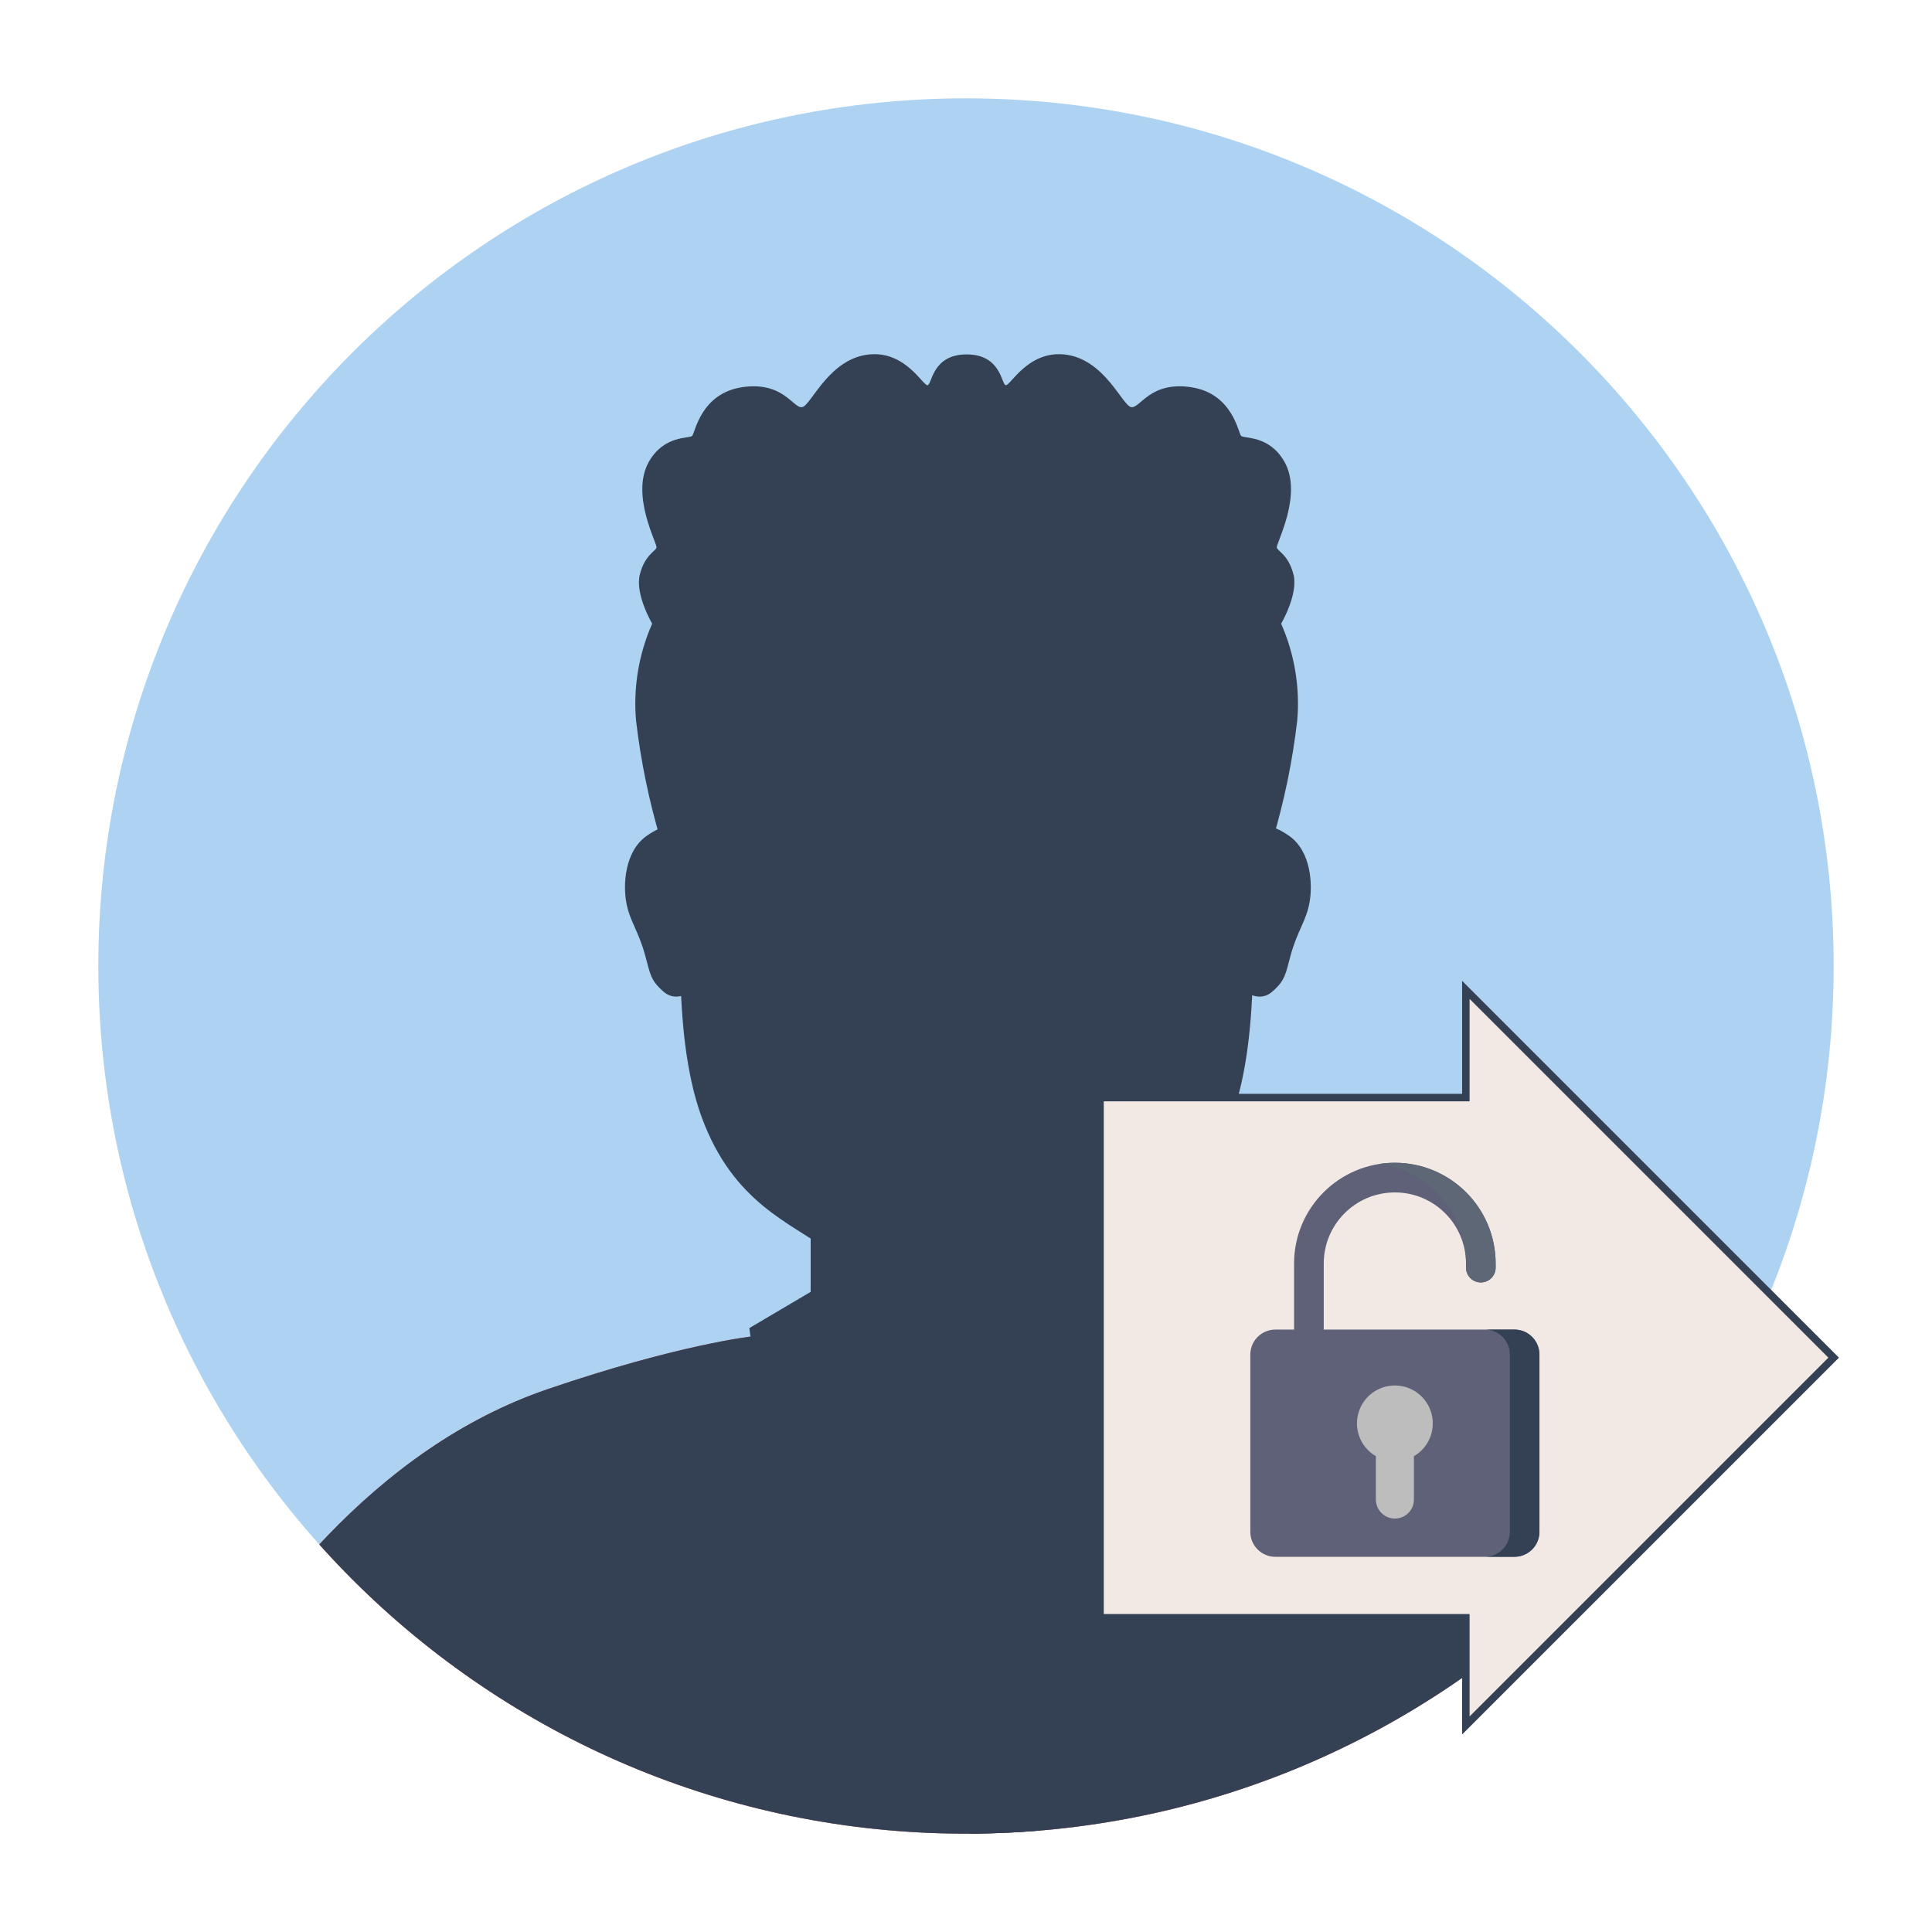
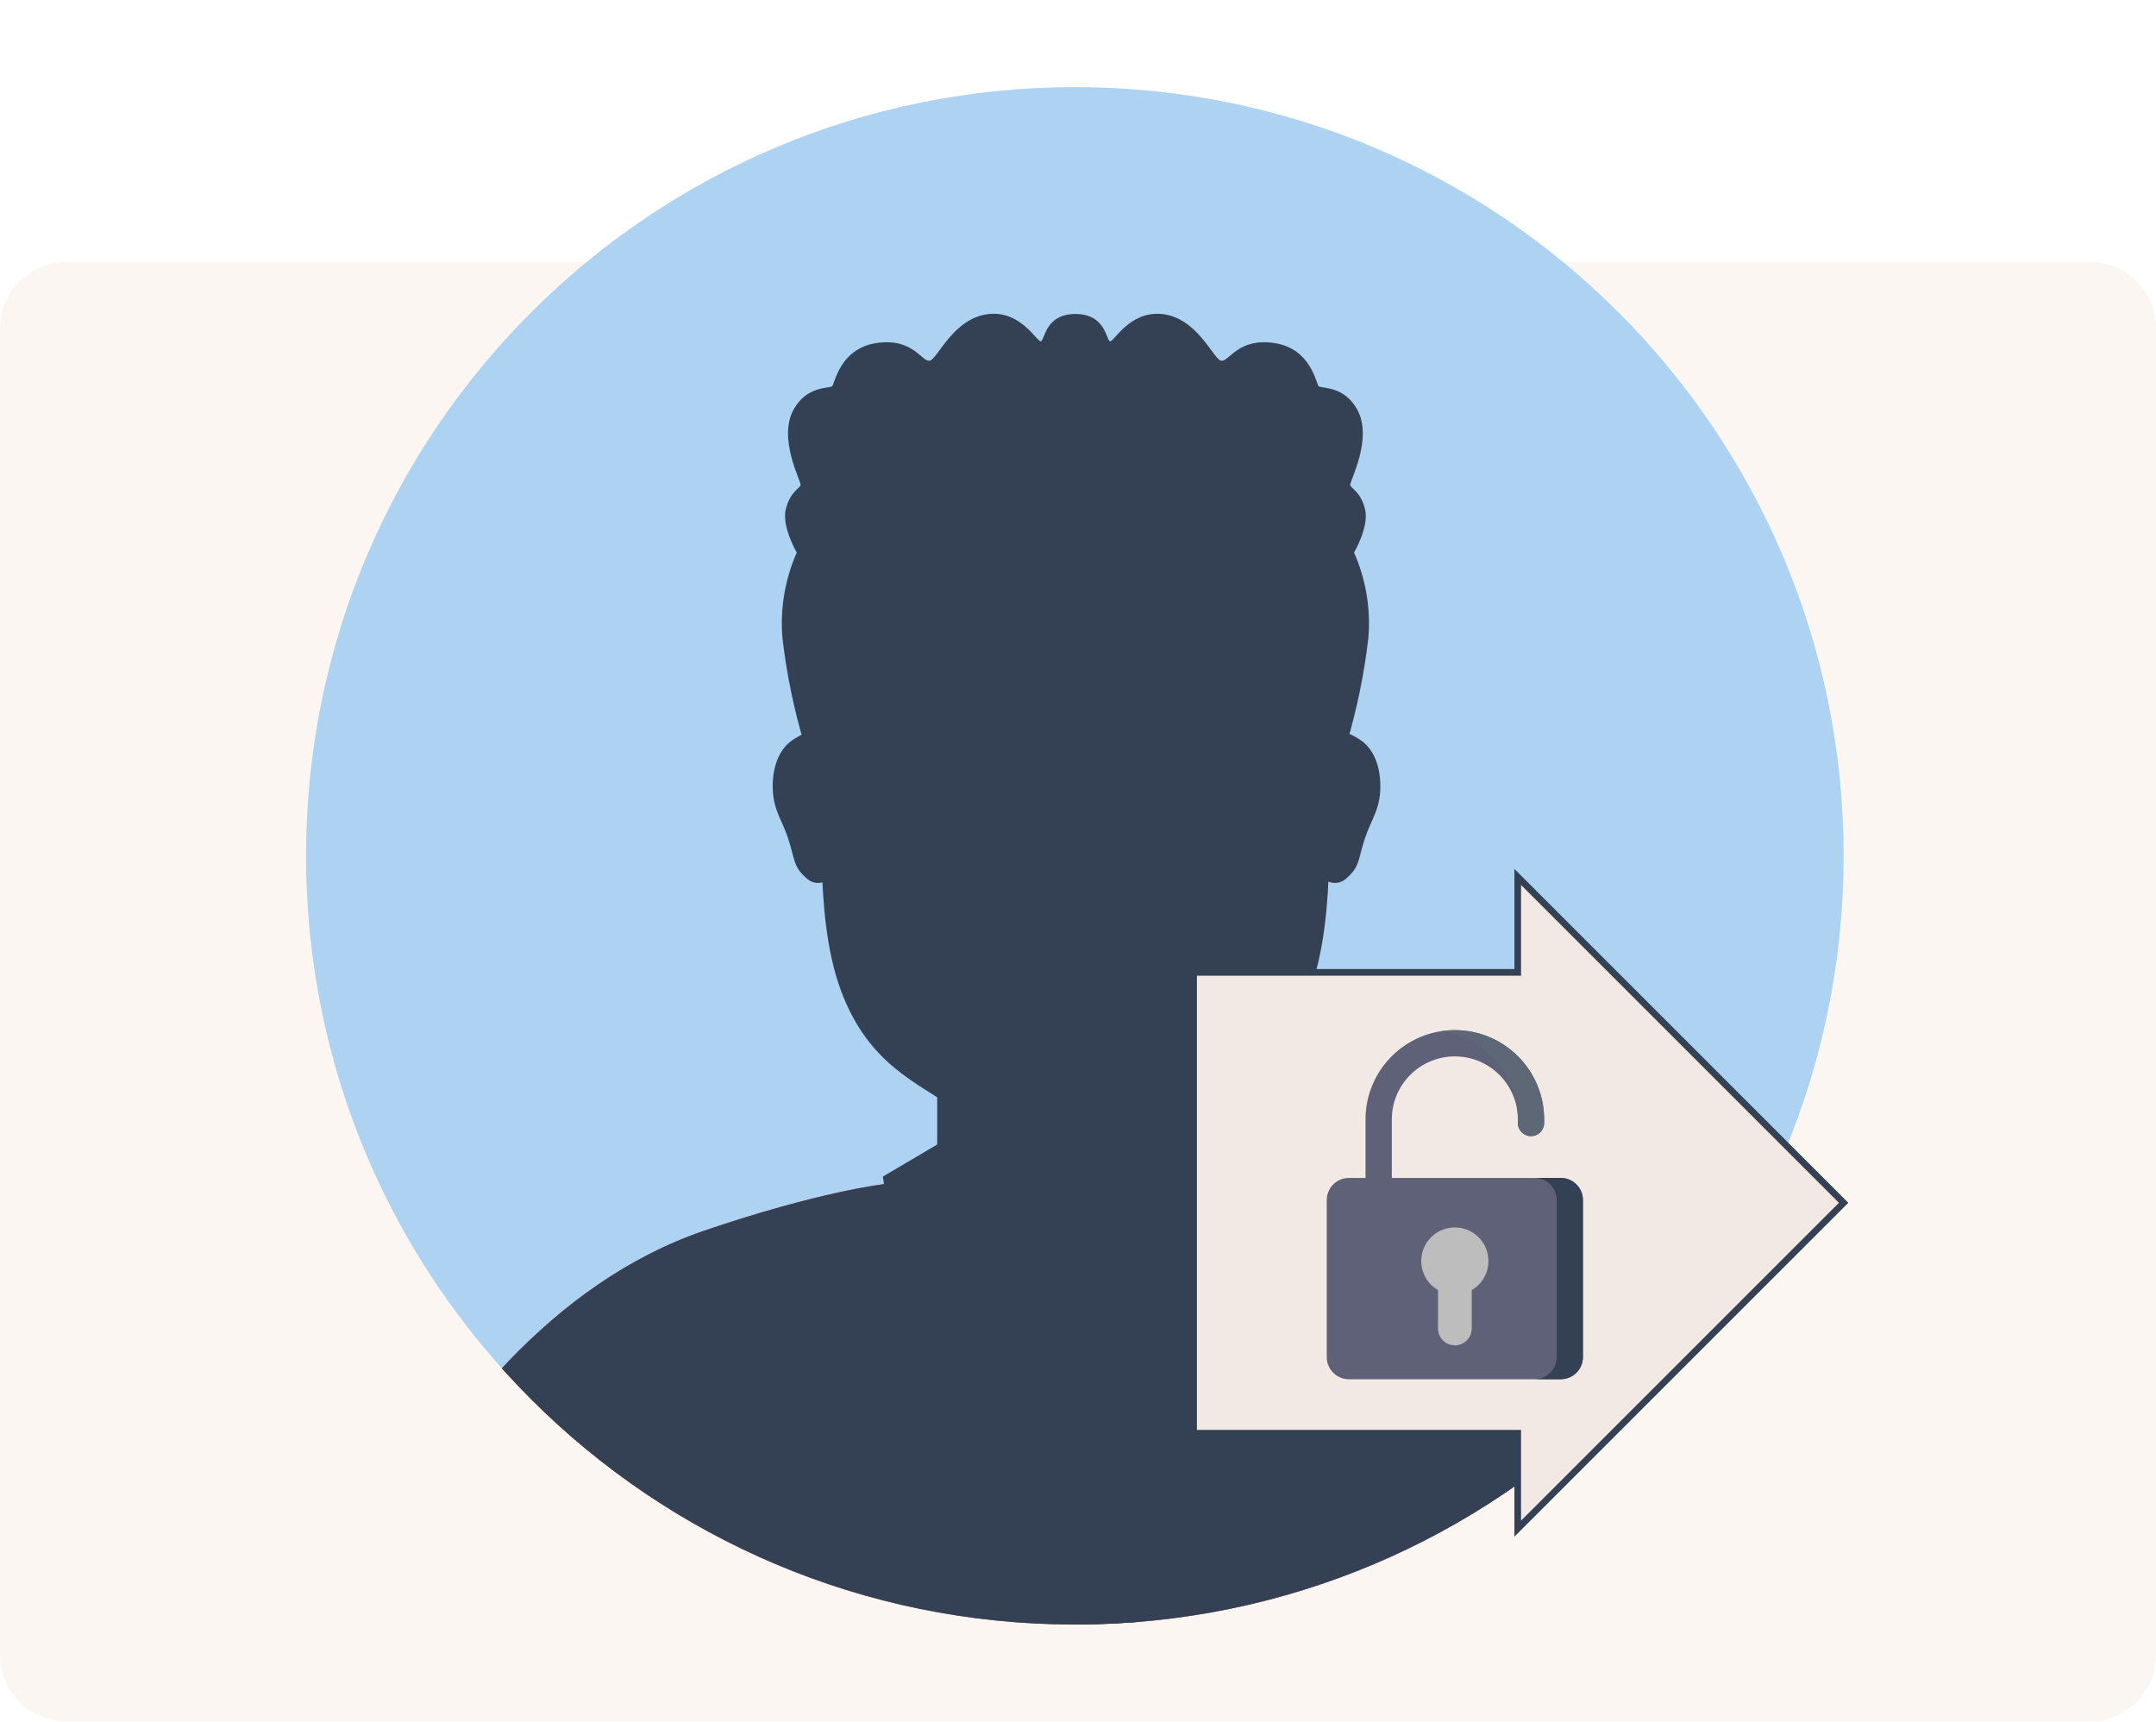
- <svg xmlns="http://www.w3.org/2000/svg" width="258.047" height="258.047" viewBox="0 0 258.047 258.047">
+ <svg xmlns="http://www.w3.org/2000/svg" width="325" height="259.492" viewBox="0 0 325 259.492">
  <defs>
    <clipPath id="clip-path">
      <path id="Trazado_102732" data-name="Trazado 102732" d="M316.381,5412.089A115.889,115.889,0,1,1,200.49,5296.2,115.889,115.889,0,0,1,316.381,5412.089Z" fill="#aed3f2" />
    </clipPath>
  </defs>
-   <g id="Grupo_58877" data-name="Grupo 58877" transform="translate(-71.469 -5283.064)">
-     <g id="Grupo_58876" data-name="Grupo 58876">
-       <g id="Grupo_58873" data-name="Grupo 58873">
-         <g id="Grupo_58872" data-name="Grupo 58872">
-           <path id="Trazado_102699" data-name="Trazado 102699" d="M316.381,5412.089A115.889,115.889,0,1,1,200.49,5296.2,115.889,115.889,0,0,1,316.381,5412.089Z" fill="#aed3f2" />
-           <g id="Grupo_58871" data-name="Grupo 58871" clip-path="url(#clip-path)">
-             <g id="Grupo_58870" data-name="Grupo 58870">
-               <rect id="Rectángulo_5463" data-name="Rectángulo 5463" width="41.556" height="40.787" transform="translate(179.746 5441.693)" fill="#344154" />
-               <g id="Grupo_58860" data-name="Grupo 58860">
-                 <path id="Trazado_102700" data-name="Trazado 102700" d="M238.737,5397.755c.311-5.385,5.3-18.324-2.77-34.465-9.077-18.159-30.81-18.159-35.39-18.159s-26.313,0-35.394,18.159c-8.068,16.141-3.076,29.08-2.765,34.465s-1.465,22.969,2.765,34.508,11.963,14.111,16.882,17.808,8.626,8.158,18.512,8.158,14.239-4.859,19.163-8.55,12-5.876,16.227-17.416S238.432,5403.143,238.737,5397.755Z" fill="#344154" />
-                 <path id="Trazado_102701" data-name="Trazado 102701" d="M242.584,5366.366s2.309-3.922,1.654-6.54-2.076-3.114-2.231-3.617,3.541-7.075,1-11.5c-2.032-3.547-5.385-3.039-5.768-3.425s-1.116-5.655-6.656-6.5-6.845,2.884-8.038,2.657-3.58-6.543-9-7.042c-4.783-.442-7.117,4.154-7.729,4.116s-.576-4.114-5.234-4.114-4.618,4.077-5.235,4.114-2.944-4.558-7.732-4.116c-5.419.5-7.806,6.811-9,7.042s-2.5-3.5-8.039-2.657-6.272,6.117-6.66,6.5-3.731-.122-5.763,3.425c-2.542,4.424,1.149,11,1,11.5s-1.582,1-2.232,3.617,1.654,6.54,1.654,6.54a26.4,26.4,0,0,0-2.154,12.925,93.463,93.463,0,0,0,3.3,16l3.542,4.846s7.232-33.929,11.463-33.929,25.852-.538,25.852-.538,21.618.538,25.853.538,11.463,33.929,11.463,33.929l3.541-4.846a93.356,93.356,0,0,0,3.3-16A26.387,26.387,0,0,0,242.584,5366.366Z" fill="#344154" />
-                 <g id="Grupo_58855" data-name="Grupo 58855">
-                   <path id="Trazado_102702" data-name="Trazado 102702" d="M163.223,5394.411c-1.015-1.528-2.9-1.426-5.346.269-3,2.079-3.178,6.549-2.771,8.848.462,2.616,1.578,3.673,2.538,7.154.684,2.481.674,3.289,2.464,4.846s3.8-.172,3.8-.172S164.236,5395.939,163.223,5394.411Z" fill="#344154" />
-                 </g>
-                 <path id="Trazado_102703" data-name="Trazado 102703" d="M188.7,5395.149a29.037,29.037,0,0,0-8.261.627,44.33,44.33,0,0,0-8.228,2.251c-1.033.333-2.14-4.98-1.4-5.459s2.9-1.648,8.412-2.693a35.686,35.686,0,0,1,9.149-.776C189.177,5389.135,189.769,5395.187,188.7,5395.149Z" fill="#344154" />
-                 <path id="Trazado_102704" data-name="Trazado 102704" d="M212,5395.149a29.073,29.073,0,0,1,8.267.627,44.444,44.444,0,0,1,8.227,2.251c1.034.333,2.14-4.98,1.4-5.459s-2.892-1.648-8.412-2.693a35.675,35.675,0,0,0-9.15-.776C211.517,5389.135,210.93,5395.187,212,5395.149Z" fill="#344154" />
-                 <g id="Grupo_58858" data-name="Grupo 58858">
-                   <g id="Grupo_58856" data-name="Grupo 58856">
-                     <path id="Trazado_102705" data-name="Trazado 102705" d="M200.151,5422.684a.46.46,0,0,1-.447-.352,53.368,53.368,0,0,1-1.043-20.506.462.462,0,0,1,.907.172,52.423,52.423,0,0,0,1.033,20.114.465.465,0,0,1-.339.559A.514.514,0,0,1,200.151,5422.684Z" fill="#344154" />
+   <g id="Grupo_66532" data-name="Grupo 66532" transform="translate(-865 -18087.963)">
+     <g id="Image_Place_Holder" data-name="Image Place Holder" transform="translate(865 18127.455)" opacity="0.1">
+       <rect id="Image_Place_Holder-2" data-name="Image Place Holder" width="325" height="220" rx="10" fill="#d9a171" />
+     </g>
+     <g id="Grupo_58877" data-name="Grupo 58877" transform="translate(826.531 12804.898)">
+       <g id="Grupo_58876" data-name="Grupo 58876">
+         <g id="Grupo_58873" data-name="Grupo 58873">
+           <g id="Grupo_58872" data-name="Grupo 58872">
+             <path id="Trazado_102699" data-name="Trazado 102699" d="M316.381,5412.089A115.889,115.889,0,1,1,200.49,5296.2,115.889,115.889,0,0,1,316.381,5412.089Z" fill="#aed3f2" />
+             <g id="Grupo_58871" data-name="Grupo 58871" clip-path="url(#clip-path)">
+               <g id="Grupo_58870" data-name="Grupo 58870">
+                 <rect id="Rectángulo_5463" data-name="Rectángulo 5463" width="41.556" height="40.787" transform="translate(179.746 5441.693)" fill="#344154" />
+                 <g id="Grupo_58860" data-name="Grupo 58860">
+                   <path id="Trazado_102700" data-name="Trazado 102700" d="M238.737,5397.755c.311-5.385,5.3-18.324-2.77-34.465-9.077-18.159-30.81-18.159-35.39-18.159s-26.313,0-35.394,18.159c-8.068,16.141-3.076,29.08-2.765,34.465s-1.465,22.969,2.765,34.508,11.963,14.111,16.882,17.808,8.626,8.158,18.512,8.158,14.239-4.859,19.163-8.55,12-5.876,16.227-17.416S238.432,5403.143,238.737,5397.755Z" fill="#344154" />
+                   <path id="Trazado_102701" data-name="Trazado 102701" d="M242.584,5366.366s2.309-3.922,1.654-6.54-2.076-3.114-2.231-3.617,3.541-7.075,1-11.5c-2.032-3.547-5.385-3.039-5.768-3.425s-1.116-5.655-6.656-6.5-6.845,2.884-8.038,2.657-3.58-6.543-9-7.042c-4.783-.442-7.117,4.154-7.729,4.116s-.576-4.114-5.234-4.114-4.618,4.077-5.235,4.114-2.944-4.558-7.732-4.116c-5.419.5-7.806,6.811-9,7.042s-2.5-3.5-8.039-2.657-6.272,6.117-6.66,6.5-3.731-.122-5.763,3.425c-2.542,4.424,1.149,11,1,11.5s-1.582,1-2.232,3.617,1.654,6.54,1.654,6.54a26.4,26.4,0,0,0-2.154,12.925,93.463,93.463,0,0,0,3.3,16l3.542,4.846s7.232-33.929,11.463-33.929,25.852-.538,25.852-.538,21.618.538,25.853.538,11.463,33.929,11.463,33.929l3.541-4.846a93.356,93.356,0,0,0,3.3-16A26.387,26.387,0,0,0,242.584,5366.366Z" fill="#344154" />
+                   <g id="Grupo_58855" data-name="Grupo 58855">
+                     <path id="Trazado_102702" data-name="Trazado 102702" d="M163.223,5394.411c-1.015-1.528-2.9-1.426-5.346.269-3,2.079-3.178,6.549-2.771,8.848.462,2.616,1.578,3.673,2.538,7.154.684,2.481.674,3.289,2.464,4.846s3.8-.172,3.8-.172S164.236,5395.939,163.223,5394.411Z" fill="#344154" />
                  </g>
-                   <g id="Grupo_58857" data-name="Grupo 58857">
-                     <path id="Trazado_102706" data-name="Trazado 102706" d="M200.471,5426.319c-1.873,0-3.11-1.141-4.308-2.247a11.386,11.386,0,0,0-1.713-1.4.458.458,0,0,1-.15-.635.462.462,0,0,1,.635-.151,12.366,12.366,0,0,1,1.858,1.51c1.14,1.057,2.236,2.059,3.8,2,1.872-.06,2.387-1.411,2.881-2.718.321-.84.621-1.636,1.349-1.824a.462.462,0,0,1,.233.894c-.267.068-.495.672-.718,1.259-.491,1.286-1.232,3.231-3.712,3.313Z" fill="#344154" />
+                   <path id="Trazado_102703" data-name="Trazado 102703" d="M188.7,5395.149a29.037,29.037,0,0,0-8.261.627,44.33,44.33,0,0,0-8.228,2.251c-1.033.333-2.14-4.98-1.4-5.459s2.9-1.648,8.412-2.693a35.686,35.686,0,0,1,9.149-.776C189.177,5389.135,189.769,5395.187,188.7,5395.149Z" fill="#344154" />
+                   <path id="Trazado_102704" data-name="Trazado 102704" d="M212,5395.149a29.073,29.073,0,0,1,8.267.627,44.444,44.444,0,0,1,8.227,2.251c1.034.333,2.14-4.98,1.4-5.459s-2.892-1.648-8.412-2.693a35.675,35.675,0,0,0-9.15-.776C211.517,5389.135,210.93,5395.187,212,5395.149Z" fill="#344154" />
+                   <g id="Grupo_58858" data-name="Grupo 58858">
+                     <g id="Grupo_58856" data-name="Grupo 58856">
+                       <path id="Trazado_102705" data-name="Trazado 102705" d="M200.151,5422.684a.46.46,0,0,1-.447-.352,53.368,53.368,0,0,1-1.043-20.506.462.462,0,0,1,.907.172,52.423,52.423,0,0,0,1.033,20.114.465.465,0,0,1-.339.559A.514.514,0,0,1,200.151,5422.684Z" fill="#344154" />
+                     </g>
+                     <g id="Grupo_58857" data-name="Grupo 58857">
+                       <path id="Trazado_102706" data-name="Trazado 102706" d="M200.471,5426.319c-1.873,0-3.11-1.141-4.308-2.247a11.386,11.386,0,0,0-1.713-1.4.458.458,0,0,1-.15-.635.462.462,0,0,1,.635-.151,12.366,12.366,0,0,1,1.858,1.51c1.14,1.057,2.236,2.059,3.8,2,1.872-.06,2.387-1.411,2.881-2.718.321-.84.621-1.636,1.349-1.824a.462.462,0,0,1,.233.894c-.267.068-.495.672-.718,1.259-.491,1.286-1.232,3.231-3.712,3.313Z" fill="#344154" />
+                     </g>
+                   </g>
+                   <path id="Trazado_102707" data-name="Trazado 102707" d="M185.533,5408.358c0,2.443-1.552,4.422-3.464,4.422s-3.463-1.979-3.463-4.422,1.548-4.417,3.463-4.417S185.533,5405.918,185.533,5408.358Z" fill="#344154" />
+                   <path id="Trazado_102708" data-name="Trazado 102708" d="M215.34,5408.358c0,2.443,1.552,4.422,3.463,4.422s3.464-1.979,3.464-4.422-1.552-4.417-3.464-4.417S215.34,5405.918,215.34,5408.358Z" fill="#344154" />
+                   <path id="Trazado_102709" data-name="Trazado 102709" d="M212.424,5434.455c-1.261-1.29-3.347.75-11.847.75s-10.828-1.953-11.807-.75,2.784,9.259,11.807,9.259S213.681,5435.75,212.424,5434.455Z" fill="#344154" />
+                   <g id="Grupo_58859" data-name="Grupo 58859">
+                     <path id="Trazado_102710" data-name="Trazado 102710" d="M238.267,5394.411c.975-1.528,2.9-1.426,5.351.269,3,2.079,3.172,6.549,2.77,8.848-.461,2.616-1.577,3.673-2.543,7.154-.683,2.481-.674,3.289-2.459,4.846s-3.813-.172-3.813-.172S237.3,5395.939,238.267,5394.411Z" fill="#344154" />
                  </g>
                </g>
-                 <path id="Trazado_102707" data-name="Trazado 102707" d="M185.533,5408.358c0,2.443-1.552,4.422-3.464,4.422s-3.463-1.979-3.463-4.422,1.548-4.417,3.463-4.417S185.533,5405.918,185.533,5408.358Z" fill="#344154" />
-                 <path id="Trazado_102708" data-name="Trazado 102708" d="M215.34,5408.358c0,2.443,1.552,4.422,3.463,4.422s3.464-1.979,3.464-4.422-1.552-4.417-3.464-4.417S215.34,5405.918,215.34,5408.358Z" fill="#344154" />
-                 <path id="Trazado_102709" data-name="Trazado 102709" d="M212.424,5434.455c-1.261-1.29-3.347.75-11.847.75s-10.828-1.953-11.807-.75,2.784,9.259,11.807,9.259S213.681,5435.75,212.424,5434.455Z" fill="#344154" />
-                 <g id="Grupo_58859" data-name="Grupo 58859">
-                   <path id="Trazado_102710" data-name="Trazado 102710" d="M238.267,5394.411c.975-1.528,2.9-1.426,5.351.269,3,2.079,3.172,6.549,2.77,8.848-.461,2.616-1.577,3.673-2.543,7.154-.683,2.481-.674,3.289-2.459,4.846s-3.813-.172-3.813-.172S237.3,5395.939,238.267,5394.411Z" fill="#344154" />
+                 <path id="Trazado_102711" data-name="Trazado 102711" d="M124.272,5584.608c.189.066.373.124.558.192,8.572,3.132,16.974,6.736,25.324,10.421,16.236,1.717,32.551,2.957,48.807,3.762q5.574.278,11.159.463c20.768-.16,41.546-.929,62.207-3q2.67-.462,5.332-.965c-1.058-12.037-1.689-20.317-1.635-22.368l45.009-21.126s-23.688-74.212-64.652-83.391c-18.08-4.051-27.269-7.036-27.269-7.036l-19.448,11.563-7.243,9.355-1.96-4.953L171.9,5461.562s-9.732,1.054-27.265,7.036c-45.907,15.668-64.676,83.391-64.676,83.391l45.034,21.141C125.024,5574.481,124.762,5578.547,124.272,5584.608Z" fill="#db6060" />
+                 <path id="Trazado_102712" data-name="Trazado 102712" d="M124.272,5584.608c.189.066.373.124.558.192,8.572,3.132,16.974,6.736,25.324,10.421,16.236,1.717,32.551,2.957,48.807,3.762q5.574.278,11.159.463c20.768-.16,41.546-.929,62.207-3q2.67-.462,5.332-.965c-1.058-12.037-1.689-20.317-1.635-22.368l45.009-21.126s-23.688-74.212-64.652-83.391c-18.08-4.051-27.269-7.036-27.269-7.036l-19.448,11.563-7.243,9.355-1.96-4.953L171.9,5461.562s-9.732,1.054-27.265,7.036c-45.907,15.668-64.676,83.391-64.676,83.391l45.034,21.141C125.024,5574.481,124.762,5578.547,124.272,5584.608Z" fill="#344154" />
+                 <g id="Grupo_58861" data-name="Grupo 58861">
+                   <path id="Trazado_102713" data-name="Trazado 102713" d="M142.673,5562c-1.262,1.863.752,25.8,2.711,27.311a5.32,5.32,0,0,0,2.043.461c7.369.8,31.359-.124,33.115-1.967,2.013-2.113,1.911-27.361-.753-27.614S143.929,5560.137,142.673,5562Z" fill="#e07d7d" />
+                   <path id="Trazado_102714" data-name="Trazado 102714" d="M142.673,5562a20.931,20.931,0,0,0,8.354,8.441,22.875,22.875,0,0,0,11.332,2.572,18.418,18.418,0,0,0,10.939-3.352,21.331,21.331,0,0,0,7.044-9.557,17.71,17.71,0,0,1-5.87,11.026,16.967,16.967,0,0,1-5.66,3.246,21.4,21.4,0,0,1-6.419,1.048,25.6,25.6,0,0,1-6.413-.754,19.95,19.95,0,0,1-5.923-2.62A17.506,17.506,0,0,1,142.673,5562Z" fill="#db6060" />
                </g>
+                 <g id="Grupo_58862" data-name="Grupo 58862">
+                   <path id="Trazado_102715" data-name="Trazado 102715" d="M263.168,5562.8c1.261,1.86-.752,25.8-2.717,27.31s-33.143.6-35.152-1.508-1.911-27.361.752-27.611S261.911,5560.942,263.168,5562.8Z" fill="#e07d7d" />
+                   <path id="Trazado_102716" data-name="Trazado 102716" d="M263.168,5562.8a20.95,20.95,0,0,1-8.354,8.441,22.911,22.911,0,0,1-11.332,2.571,18.4,18.4,0,0,1-10.94-3.354,21.34,21.34,0,0,1-7.044-9.555,17.721,17.721,0,0,0,5.865,11.027,17.047,17.047,0,0,0,5.667,3.246,21.335,21.335,0,0,0,6.418,1.048,25.452,25.452,0,0,0,6.408-.757,19.8,19.8,0,0,0,5.924-2.618A17.518,17.518,0,0,0,263.168,5562.8Z" fill="#db6060" />
+                 </g>
+                 <path id="Trazado_102717" data-name="Trazado 102717" d="M210.12,5599.446l.17,0c.034-61.941.116-117.849.291-119.6a27.931,27.931,0,0,1,1.314-6.165l-2.013-4.849-3.852-.956a26.543,26.543,0,0,0-3.9,9.906c-.441,2.276-.611,58.618-.664,121.317Q205.793,5599.3,210.12,5599.446Z" fill="#344154" />
+                 <path id="Trazado_102718" data-name="Trazado 102718" d="M179.785,5455.589a32.161,32.161,0,0,0,6.214,6.545,41,41,0,0,0,9.178,5.739,22.606,22.606,0,0,0-5.734,5.87,60.19,60.19,0,0,0-4.39,7.218,35.7,35.7,0,0,1-9.983-10.659,23.127,23.127,0,0,1-3.513-9.854Z" fill="#344154" />
+                 <path id="Trazado_102719" data-name="Trazado 102719" d="M221.433,5455.589a32.152,32.152,0,0,1-6.215,6.545,40.873,40.873,0,0,1-9.178,5.739,22.572,22.572,0,0,1,5.739,5.87,60.33,60.33,0,0,1,4.385,7.218,35.668,35.668,0,0,0,9.989-10.659,23.091,23.091,0,0,0,3.508-9.854Z" fill="#344154" />
+                 <g id="Grupo_58863" data-name="Grupo 58863">
+                   <path id="Trazado_102720" data-name="Trazado 102720" d="M209.664,5495.758a3.621,3.621,0,1,1-3.624-3.622A3.621,3.621,0,0,1,209.664,5495.758Z" fill="#344154" />
+                   <path id="Trazado_102721" data-name="Trazado 102721" d="M209.664,5538.786a3.621,3.621,0,1,1-3.624-3.621A3.622,3.622,0,0,1,209.664,5538.786Z" fill="#ffc3c3" />
+                   <path id="Trazado_102722" data-name="Trazado 102722" d="M209.664,5581.812a3.621,3.621,0,1,1-3.624-3.622A3.621,3.621,0,0,1,209.664,5581.812Z" fill="#ffc3c3" />
+                 </g>
+                 <path id="Trazado_102723" data-name="Trazado 102723" d="M195.177,5467.873a18.982,18.982,0,0,1,5.449,4.046,29.123,29.123,0,0,1,5.414,8l-4.172,7.694s-1.747-6.058-5.672-9.871-6.753-4-6.753-4l1.776-3.936Z" fill="#344154" />
+                 <g id="Grupo_58864" data-name="Grupo 58864">
+                   <path id="Trazado_102724" data-name="Trazado 102724" d="M130.108,5555.812a.572.572,0,0,1-.131-.016.6.6,0,0,1-.456-.718c.024-.113,2.552-11.419,8.126-20.309a.6.6,0,1,1,1.018.64c-5.457,8.709-7.941,19.818-7.965,19.927A.608.608,0,0,1,130.108,5555.812Z" fill="#c75151" />
+                 </g>
+                 <g id="Grupo_58865" data-name="Grupo 58865">
+                   <path id="Trazado_102725" data-name="Trazado 102725" d="M269.528,5555.812a.608.608,0,0,0,.131-.016.6.6,0,0,0,.456-.718c-.024-.113-2.552-11.419-8.126-20.309a.6.6,0,1,0-1.019.64c5.458,8.709,7.942,19.818,7.966,19.927A.608.608,0,0,0,269.528,5555.812Z" fill="#c75151" />
+                 </g>
+                 <g id="Grupo_58866" data-name="Grupo 58866">
+                   <path id="Trazado_102726" data-name="Trazado 102726" d="M200.766,5599.065c.4.02.8.037,1.209.056l-.045-45.869.607-64.147c-.286-12.388,2.741-19.607,3.59-20.592.709.262,2.533,1.692,4.623,4.566a66.94,66.94,0,0,1,4.876,8.154.6.6,0,1,0,1.082-.538,68.69,68.69,0,0,0-4.982-8.327c-2.072-2.856-4.381-4.948-5.614-5.1a.9.9,0,0,0-.718.272c-1.314,1.193-4.351,9.1-4.065,21.568l-.606,64.137Z" fill="#344154" />
+                 </g>
+                 <g id="Grupo_58867" data-name="Grupo 58867">
+                   <path id="Trazado_102727" data-name="Trazado 102727" d="M185.053,5481.566a.551.551,0,0,1-.261-.061.6.6,0,0,1-.282-.806c1.553-3.188,6.767-13.626,8.917-14,1.265-.231,4.385,2.072,5.3,2.782a29.313,29.313,0,0,1,4.992,5,.6.6,0,0,1-.966.724,28.816,28.816,0,0,0-4.764-4.764c-2.4-1.863-4.017-2.587-4.361-2.548-1.092.278-5.025,7.141-8.033,13.343A.6.6,0,0,1,185.053,5481.566Z" fill="#344154" />
+                 </g>
+                 <g id="Grupo_58868" data-name="Grupo 58868">
+                   <path id="Trazado_102728" data-name="Trazado 102728" d="M279.386,5549.573a.6.6,0,0,1-.214-1.167c.194-.071,19.391-7.294,29.7-12.843a.6.6,0,1,1,.573,1.065c-10.377,5.585-29.651,12.836-29.845,12.908A.6.6,0,0,1,279.386,5549.573Z" fill="#c75151" />
+                 </g>
+                 <g id="Grupo_58869" data-name="Grupo 58869">
+                   <path id="Trazado_102729" data-name="Trazado 102729" d="M123.67,5549.573a.6.6,0,0,0,.209-1.167c-.189-.071-19.39-7.294-29.7-12.843a.6.6,0,0,0-.573,1.065c10.382,5.585,29.656,12.836,29.85,12.908A.579.579,0,0,0,123.67,5549.573Z" fill="#c75151" />
+                 </g>
+                 <path id="Trazado_102730" data-name="Trazado 102730" d="M132.524,5566.071l-48.716-25.442c-2.615,6.9-3.852,11.36-3.852,11.36l45.034,21.141c.019.845-.073,2.754-.267,5.543Z" fill="#db6060" />
+                 <path id="Trazado_102731" data-name="Trazado 102731" d="M299.1,5544.343l-17.5,6.639-8.446,15.089,2.969,9.9c-.078-1.339-.112-2.316-.1-2.853l45.009-21.126s-2.275-7.118-6.626-17.212Z" fill="#db6060" />
              </g>
-               <path id="Trazado_102711" data-name="Trazado 102711" d="M124.272,5584.608c.189.066.373.124.558.192,8.572,3.132,16.974,6.736,25.324,10.421,16.236,1.717,32.551,2.957,48.807,3.762q5.574.278,11.159.463c20.768-.16,41.546-.929,62.207-3q2.67-.462,5.332-.965c-1.058-12.037-1.689-20.317-1.635-22.368l45.009-21.126s-23.688-74.212-64.652-83.391c-18.08-4.051-27.269-7.036-27.269-7.036l-19.448,11.563-7.243,9.355-1.96-4.953L171.9,5461.562s-9.732,1.054-27.265,7.036c-45.907,15.668-64.676,83.391-64.676,83.391l45.034,21.141C125.024,5574.481,124.762,5578.547,124.272,5584.608Z" fill="#db6060" />
-               <path id="Trazado_102712" data-name="Trazado 102712" d="M124.272,5584.608c.189.066.373.124.558.192,8.572,3.132,16.974,6.736,25.324,10.421,16.236,1.717,32.551,2.957,48.807,3.762q5.574.278,11.159.463c20.768-.16,41.546-.929,62.207-3q2.67-.462,5.332-.965c-1.058-12.037-1.689-20.317-1.635-22.368l45.009-21.126s-23.688-74.212-64.652-83.391c-18.08-4.051-27.269-7.036-27.269-7.036l-19.448,11.563-7.243,9.355-1.96-4.953L171.9,5461.562s-9.732,1.054-27.265,7.036c-45.907,15.668-64.676,83.391-64.676,83.391l45.034,21.141C125.024,5574.481,124.762,5578.547,124.272,5584.608Z" fill="#344154" />
-               <g id="Grupo_58861" data-name="Grupo 58861">
-                 <path id="Trazado_102713" data-name="Trazado 102713" d="M142.673,5562c-1.262,1.863.752,25.8,2.711,27.311a5.32,5.32,0,0,0,2.043.461c7.369.8,31.359-.124,33.115-1.967,2.013-2.113,1.911-27.361-.753-27.614S143.929,5560.137,142.673,5562Z" fill="#e07d7d" />
-                 <path id="Trazado_102714" data-name="Trazado 102714" d="M142.673,5562a20.931,20.931,0,0,0,8.354,8.441,22.875,22.875,0,0,0,11.332,2.572,18.418,18.418,0,0,0,10.939-3.352,21.331,21.331,0,0,0,7.044-9.557,17.71,17.71,0,0,1-5.87,11.026,16.967,16.967,0,0,1-5.66,3.246,21.4,21.4,0,0,1-6.419,1.048,25.6,25.6,0,0,1-6.413-.754,19.95,19.95,0,0,1-5.923-2.62A17.506,17.506,0,0,1,142.673,5562Z" fill="#db6060" />
-               </g>
-               <g id="Grupo_58862" data-name="Grupo 58862">
-                 <path id="Trazado_102715" data-name="Trazado 102715" d="M263.168,5562.8c1.261,1.86-.752,25.8-2.717,27.31s-33.143.6-35.152-1.508-1.911-27.361.752-27.611S261.911,5560.942,263.168,5562.8Z" fill="#e07d7d" />
-                 <path id="Trazado_102716" data-name="Trazado 102716" d="M263.168,5562.8a20.95,20.95,0,0,1-8.354,8.441,22.911,22.911,0,0,1-11.332,2.571,18.4,18.4,0,0,1-10.94-3.354,21.34,21.34,0,0,1-7.044-9.555,17.721,17.721,0,0,0,5.865,11.027,17.047,17.047,0,0,0,5.667,3.246,21.335,21.335,0,0,0,6.418,1.048,25.452,25.452,0,0,0,6.408-.757,19.8,19.8,0,0,0,5.924-2.618A17.518,17.518,0,0,0,263.168,5562.8Z" fill="#db6060" />
-               </g>
-               <path id="Trazado_102717" data-name="Trazado 102717" d="M210.12,5599.446l.17,0c.034-61.941.116-117.849.291-119.6a27.931,27.931,0,0,1,1.314-6.165l-2.013-4.849-3.852-.956a26.543,26.543,0,0,0-3.9,9.906c-.441,2.276-.611,58.618-.664,121.317Q205.793,5599.3,210.12,5599.446Z" fill="#344154" />
-               <path id="Trazado_102718" data-name="Trazado 102718" d="M179.785,5455.589a32.161,32.161,0,0,0,6.214,6.545,41,41,0,0,0,9.178,5.739,22.606,22.606,0,0,0-5.734,5.87,60.19,60.19,0,0,0-4.39,7.218,35.7,35.7,0,0,1-9.983-10.659,23.127,23.127,0,0,1-3.513-9.854Z" fill="#344154" />
-               <path id="Trazado_102719" data-name="Trazado 102719" d="M221.433,5455.589a32.152,32.152,0,0,1-6.215,6.545,40.873,40.873,0,0,1-9.178,5.739,22.572,22.572,0,0,1,5.739,5.87,60.33,60.33,0,0,1,4.385,7.218,35.668,35.668,0,0,0,9.989-10.659,23.091,23.091,0,0,0,3.508-9.854Z" fill="#344154" />
-               <g id="Grupo_58863" data-name="Grupo 58863">
-                 <path id="Trazado_102720" data-name="Trazado 102720" d="M209.664,5495.758a3.621,3.621,0,1,1-3.624-3.622A3.621,3.621,0,0,1,209.664,5495.758Z" fill="#344154" />
-                 <path id="Trazado_102721" data-name="Trazado 102721" d="M209.664,5538.786a3.621,3.621,0,1,1-3.624-3.621A3.622,3.622,0,0,1,209.664,5538.786Z" fill="#ffc3c3" />
-                 <path id="Trazado_102722" data-name="Trazado 102722" d="M209.664,5581.812a3.621,3.621,0,1,1-3.624-3.622A3.621,3.621,0,0,1,209.664,5581.812Z" fill="#ffc3c3" />
-               </g>
-               <path id="Trazado_102723" data-name="Trazado 102723" d="M195.177,5467.873a18.982,18.982,0,0,1,5.449,4.046,29.123,29.123,0,0,1,5.414,8l-4.172,7.694s-1.747-6.058-5.672-9.871-6.753-4-6.753-4l1.776-3.936Z" fill="#344154" />
-               <g id="Grupo_58864" data-name="Grupo 58864">
-                 <path id="Trazado_102724" data-name="Trazado 102724" d="M130.108,5555.812a.572.572,0,0,1-.131-.016.6.6,0,0,1-.456-.718c.024-.113,2.552-11.419,8.126-20.309a.6.6,0,1,1,1.018.64c-5.457,8.709-7.941,19.818-7.965,19.927A.608.608,0,0,1,130.108,5555.812Z" fill="#c75151" />
-               </g>
-               <g id="Grupo_58865" data-name="Grupo 58865">
-                 <path id="Trazado_102725" data-name="Trazado 102725" d="M269.528,5555.812a.608.608,0,0,0,.131-.016.6.6,0,0,0,.456-.718c-.024-.113-2.552-11.419-8.126-20.309a.6.6,0,1,0-1.019.64c5.458,8.709,7.942,19.818,7.966,19.927A.608.608,0,0,0,269.528,5555.812Z" fill="#c75151" />
-               </g>
-               <g id="Grupo_58866" data-name="Grupo 58866">
-                 <path id="Trazado_102726" data-name="Trazado 102726" d="M200.766,5599.065c.4.02.8.037,1.209.056l-.045-45.869.607-64.147c-.286-12.388,2.741-19.607,3.59-20.592.709.262,2.533,1.692,4.623,4.566a66.94,66.94,0,0,1,4.876,8.154.6.6,0,1,0,1.082-.538,68.69,68.69,0,0,0-4.982-8.327c-2.072-2.856-4.381-4.948-5.614-5.1a.9.9,0,0,0-.718.272c-1.314,1.193-4.351,9.1-4.065,21.568l-.606,64.137Z" fill="#344154" />
-               </g>
-               <g id="Grupo_58867" data-name="Grupo 58867">
-                 <path id="Trazado_102727" data-name="Trazado 102727" d="M185.053,5481.566a.551.551,0,0,1-.261-.061.6.6,0,0,1-.282-.806c1.553-3.188,6.767-13.626,8.917-14,1.265-.231,4.385,2.072,5.3,2.782a29.313,29.313,0,0,1,4.992,5,.6.6,0,0,1-.966.724,28.816,28.816,0,0,0-4.764-4.764c-2.4-1.863-4.017-2.587-4.361-2.548-1.092.278-5.025,7.141-8.033,13.343A.6.6,0,0,1,185.053,5481.566Z" fill="#344154" />
-               </g>
-               <g id="Grupo_58868" data-name="Grupo 58868">
-                 <path id="Trazado_102728" data-name="Trazado 102728" d="M279.386,5549.573a.6.6,0,0,1-.214-1.167c.194-.071,19.391-7.294,29.7-12.843a.6.6,0,1,1,.573,1.065c-10.377,5.585-29.651,12.836-29.845,12.908A.6.6,0,0,1,279.386,5549.573Z" fill="#c75151" />
-               </g>
-               <g id="Grupo_58869" data-name="Grupo 58869">
-                 <path id="Trazado_102729" data-name="Trazado 102729" d="M123.67,5549.573a.6.6,0,0,0,.209-1.167c-.189-.071-19.39-7.294-29.7-12.843a.6.6,0,0,0-.573,1.065c10.382,5.585,29.656,12.836,29.85,12.908A.579.579,0,0,0,123.67,5549.573Z" fill="#c75151" />
-               </g>
-               <path id="Trazado_102730" data-name="Trazado 102730" d="M132.524,5566.071l-48.716-25.442c-2.615,6.9-3.852,11.36-3.852,11.36l45.034,21.141c.019.845-.073,2.754-.267,5.543Z" fill="#db6060" />
-               <path id="Trazado_102731" data-name="Trazado 102731" d="M299.1,5544.343l-17.5,6.639-8.446,15.089,2.969,9.9c-.078-1.339-.112-2.316-.1-2.853l45.009-21.126s-2.275-7.118-6.626-17.212Z" fill="#db6060" />
            </g>
          </g>
        </g>
-       </g>
-       <g id="Grupo_58875" data-name="Grupo 58875">
-         <path id="Trazado_102733" data-name="Trazado 102733" d="M316.381,5464.4l-49.126-49.126v14.389H218.394v69.474h48.861v14.388Z" fill="#f2e9e4" stroke="#344154" stroke-miterlimit="10" stroke-width="1" />
-         <g id="_33_padlock" data-name="33 padlock">
-           <g id="Grupo_58874" data-name="Grupo 58874">
-             <path id="Trazado_102734" data-name="Trazado 102734" d="M269.256,5454.353a1.981,1.981,0,0,1-1.982-1.981v-.542a9.5,9.5,0,1,0-19,0v10.577a1.981,1.981,0,0,1-3.963,0V5451.83a13.462,13.462,0,0,1,26.924,0v.542a1.981,1.981,0,0,1-1.981,1.981Z" fill="#5e6178" />
+         <g id="Grupo_58875" data-name="Grupo 58875">
+           <path id="Trazado_102733" data-name="Trazado 102733" d="M316.381,5464.4l-49.126-49.126v14.389H218.394v69.474h48.861v14.388Z" fill="#f2e9e4" stroke="#344154" stroke-miterlimit="10" stroke-width="1" />
+           <g id="_33_padlock" data-name="33 padlock">
+             <g id="Grupo_58874" data-name="Grupo 58874">
+               <path id="Trazado_102734" data-name="Trazado 102734" d="M269.256,5454.353a1.981,1.981,0,0,1-1.982-1.981v-.542a9.5,9.5,0,1,0-19,0v10.577a1.981,1.981,0,0,1-3.963,0V5451.83a13.462,13.462,0,0,1,26.924,0v.542a1.981,1.981,0,0,1-1.981,1.981Z" fill="#5e6178" />
+             </g>
+             <path id="Trazado_102735" data-name="Trazado 102735" d="M257.775,5438.369a13.513,13.513,0,0,0-1.975.145,13.483,13.483,0,0,1,11.486,13.316v.542c0,.038,0,.076-.006.114a1.98,1.98,0,0,0,3.957-.114v-.542a13.477,13.477,0,0,0-13.462-13.461Z" fill="#5d6776" />
+             <path id="Trazado_102736" data-name="Trazado 102736" d="M273.743,5491H241.807a3.34,3.34,0,0,1-3.34-3.34v-23.67a3.34,3.34,0,0,1,3.34-3.34h31.936a3.34,3.34,0,0,1,3.34,3.34v23.67A3.34,3.34,0,0,1,273.743,5491Z" fill="#5e6178" />
+             <path id="Trazado_102737" data-name="Trazado 102737" d="M262.839,5473.181a5.064,5.064,0,1,0-7.6,4.38v5.84a2.54,2.54,0,0,0,5.079,0v-5.84A5.059,5.059,0,0,0,262.839,5473.181Z" fill="#bdbdbd" />
+             <path id="Trazado_102738" data-name="Trazado 102738" d="M273.743,5460.646h-3.951a3.34,3.34,0,0,1,3.34,3.34v23.67a3.34,3.34,0,0,1-3.34,3.34h3.951a3.34,3.34,0,0,0,3.34-3.34v-23.67a3.34,3.34,0,0,0-3.34-3.34Z" fill="#344154" />
          </g>
-           <path id="Trazado_102735" data-name="Trazado 102735" d="M257.775,5438.369a13.513,13.513,0,0,0-1.975.145,13.483,13.483,0,0,1,11.486,13.316v.542c0,.038,0,.076-.006.114a1.98,1.98,0,0,0,3.957-.114v-.542a13.477,13.477,0,0,0-13.462-13.461Z" fill="#5d6776" />
-           <path id="Trazado_102736" data-name="Trazado 102736" d="M273.743,5491H241.807a3.34,3.34,0,0,1-3.34-3.34v-23.67a3.34,3.34,0,0,1,3.34-3.34h31.936a3.34,3.34,0,0,1,3.34,3.34v23.67A3.34,3.34,0,0,1,273.743,5491Z" fill="#5e6178" />
-           <path id="Trazado_102737" data-name="Trazado 102737" d="M262.839,5473.181a5.064,5.064,0,1,0-7.6,4.38v5.84a2.54,2.54,0,0,0,5.079,0v-5.84A5.059,5.059,0,0,0,262.839,5473.181Z" fill="#bdbdbd" />
-           <path id="Trazado_102738" data-name="Trazado 102738" d="M273.743,5460.646h-3.951a3.34,3.34,0,0,1,3.34,3.34v23.67a3.34,3.34,0,0,1-3.34,3.34h3.951a3.34,3.34,0,0,0,3.34-3.34v-23.67a3.34,3.34,0,0,0-3.34-3.34Z" fill="#344154" />
        </g>
      </g>
+       <rect id="Rectángulo_5464" data-name="Rectángulo 5464" width="258.047" height="258.047" transform="translate(71.469 5283.065)" fill="none" />
    </g>
-     <rect id="Rectángulo_5464" data-name="Rectángulo 5464" width="258.047" height="258.047" transform="translate(71.469 5283.065)" fill="none" />
  </g>
</svg>
